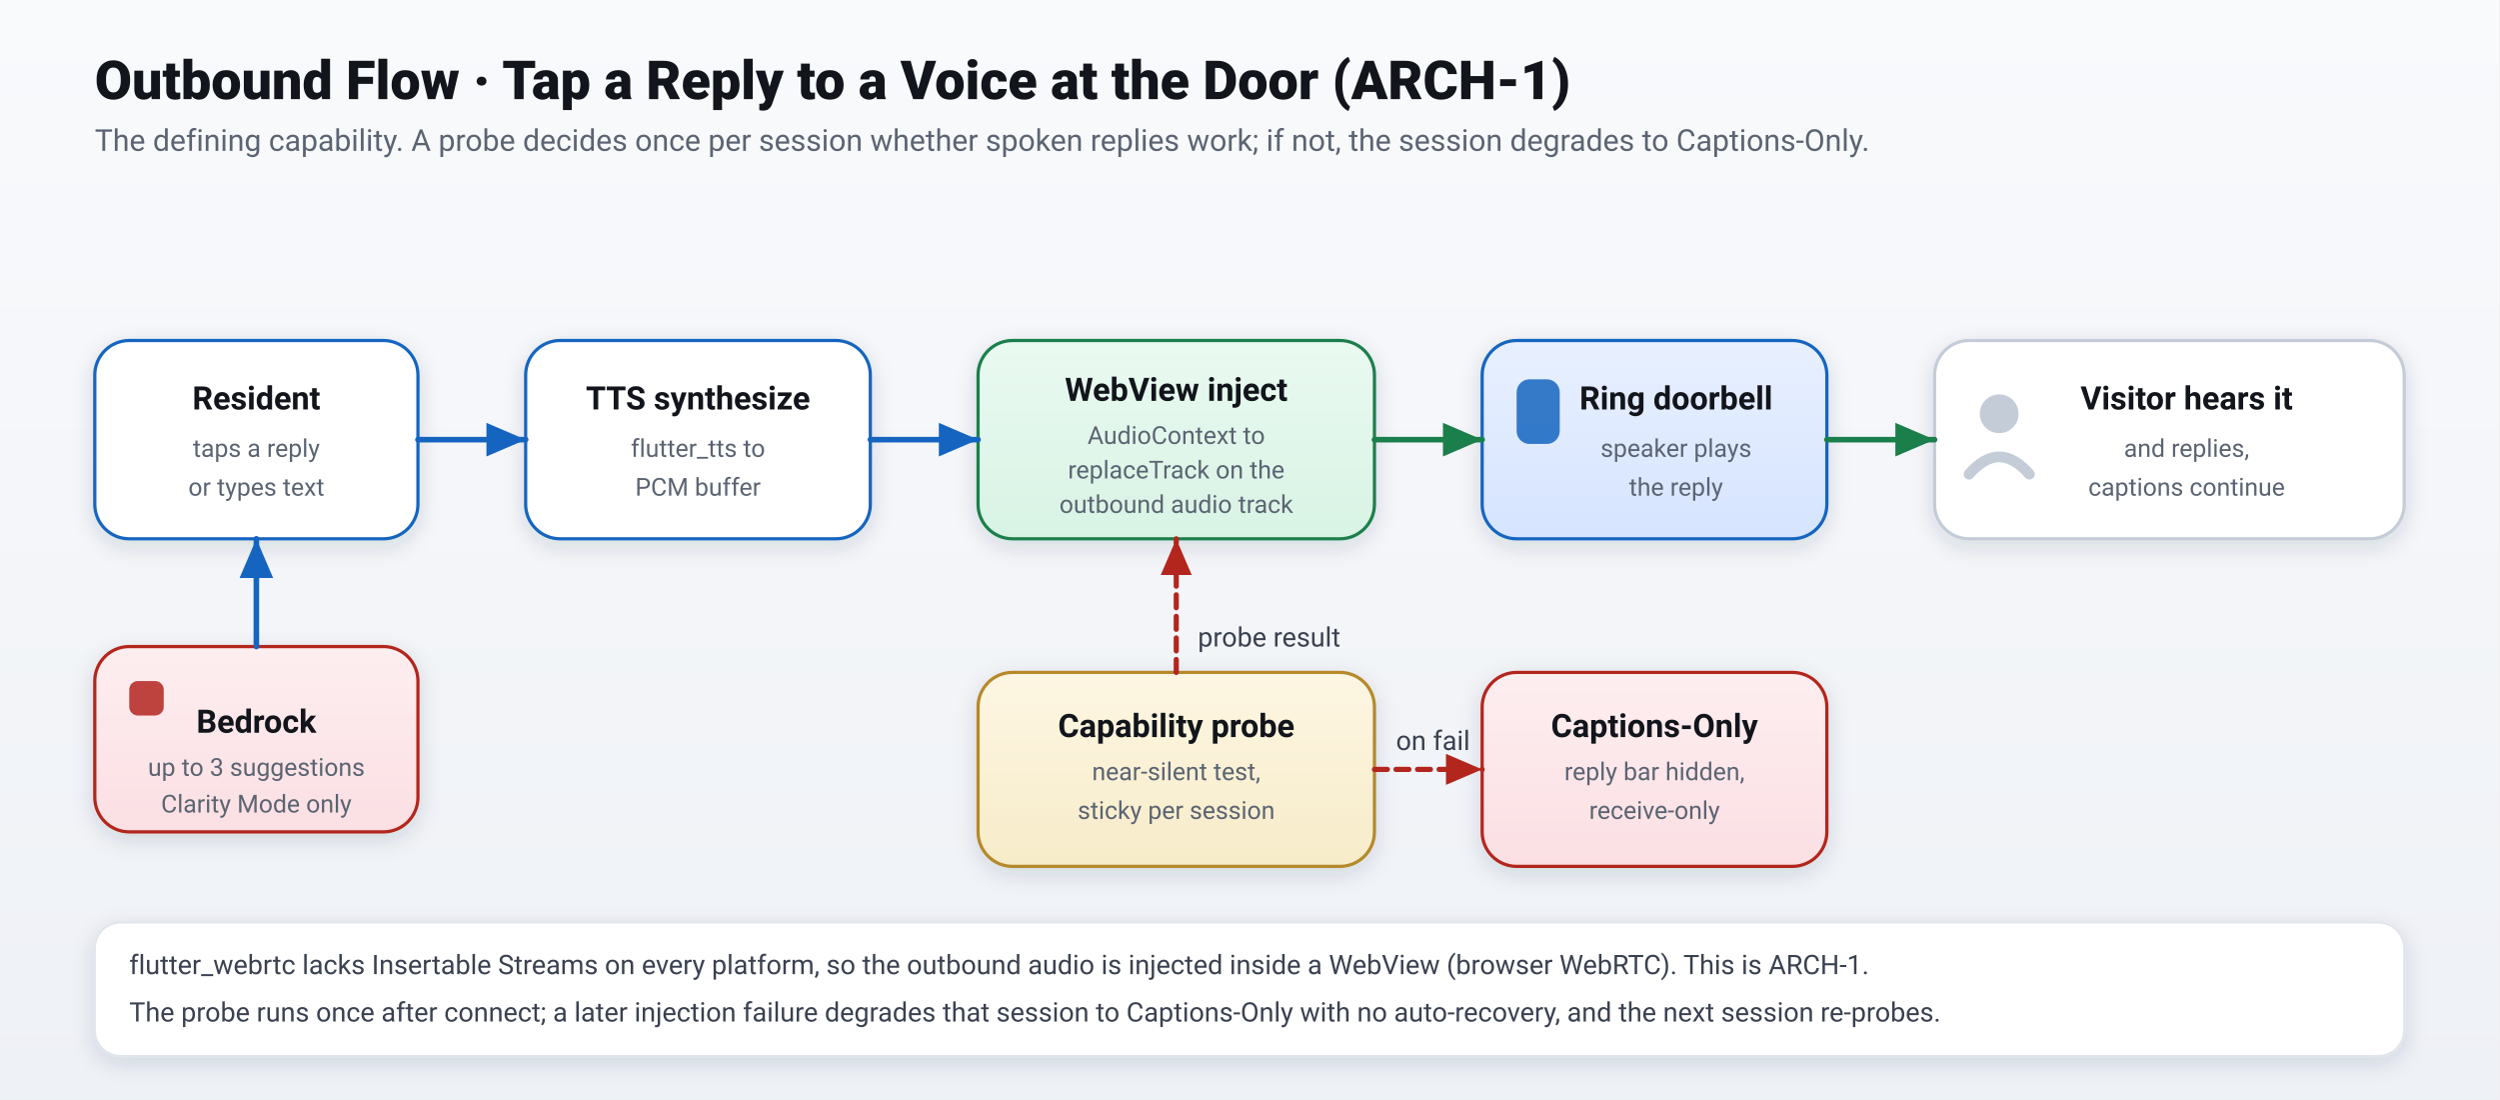
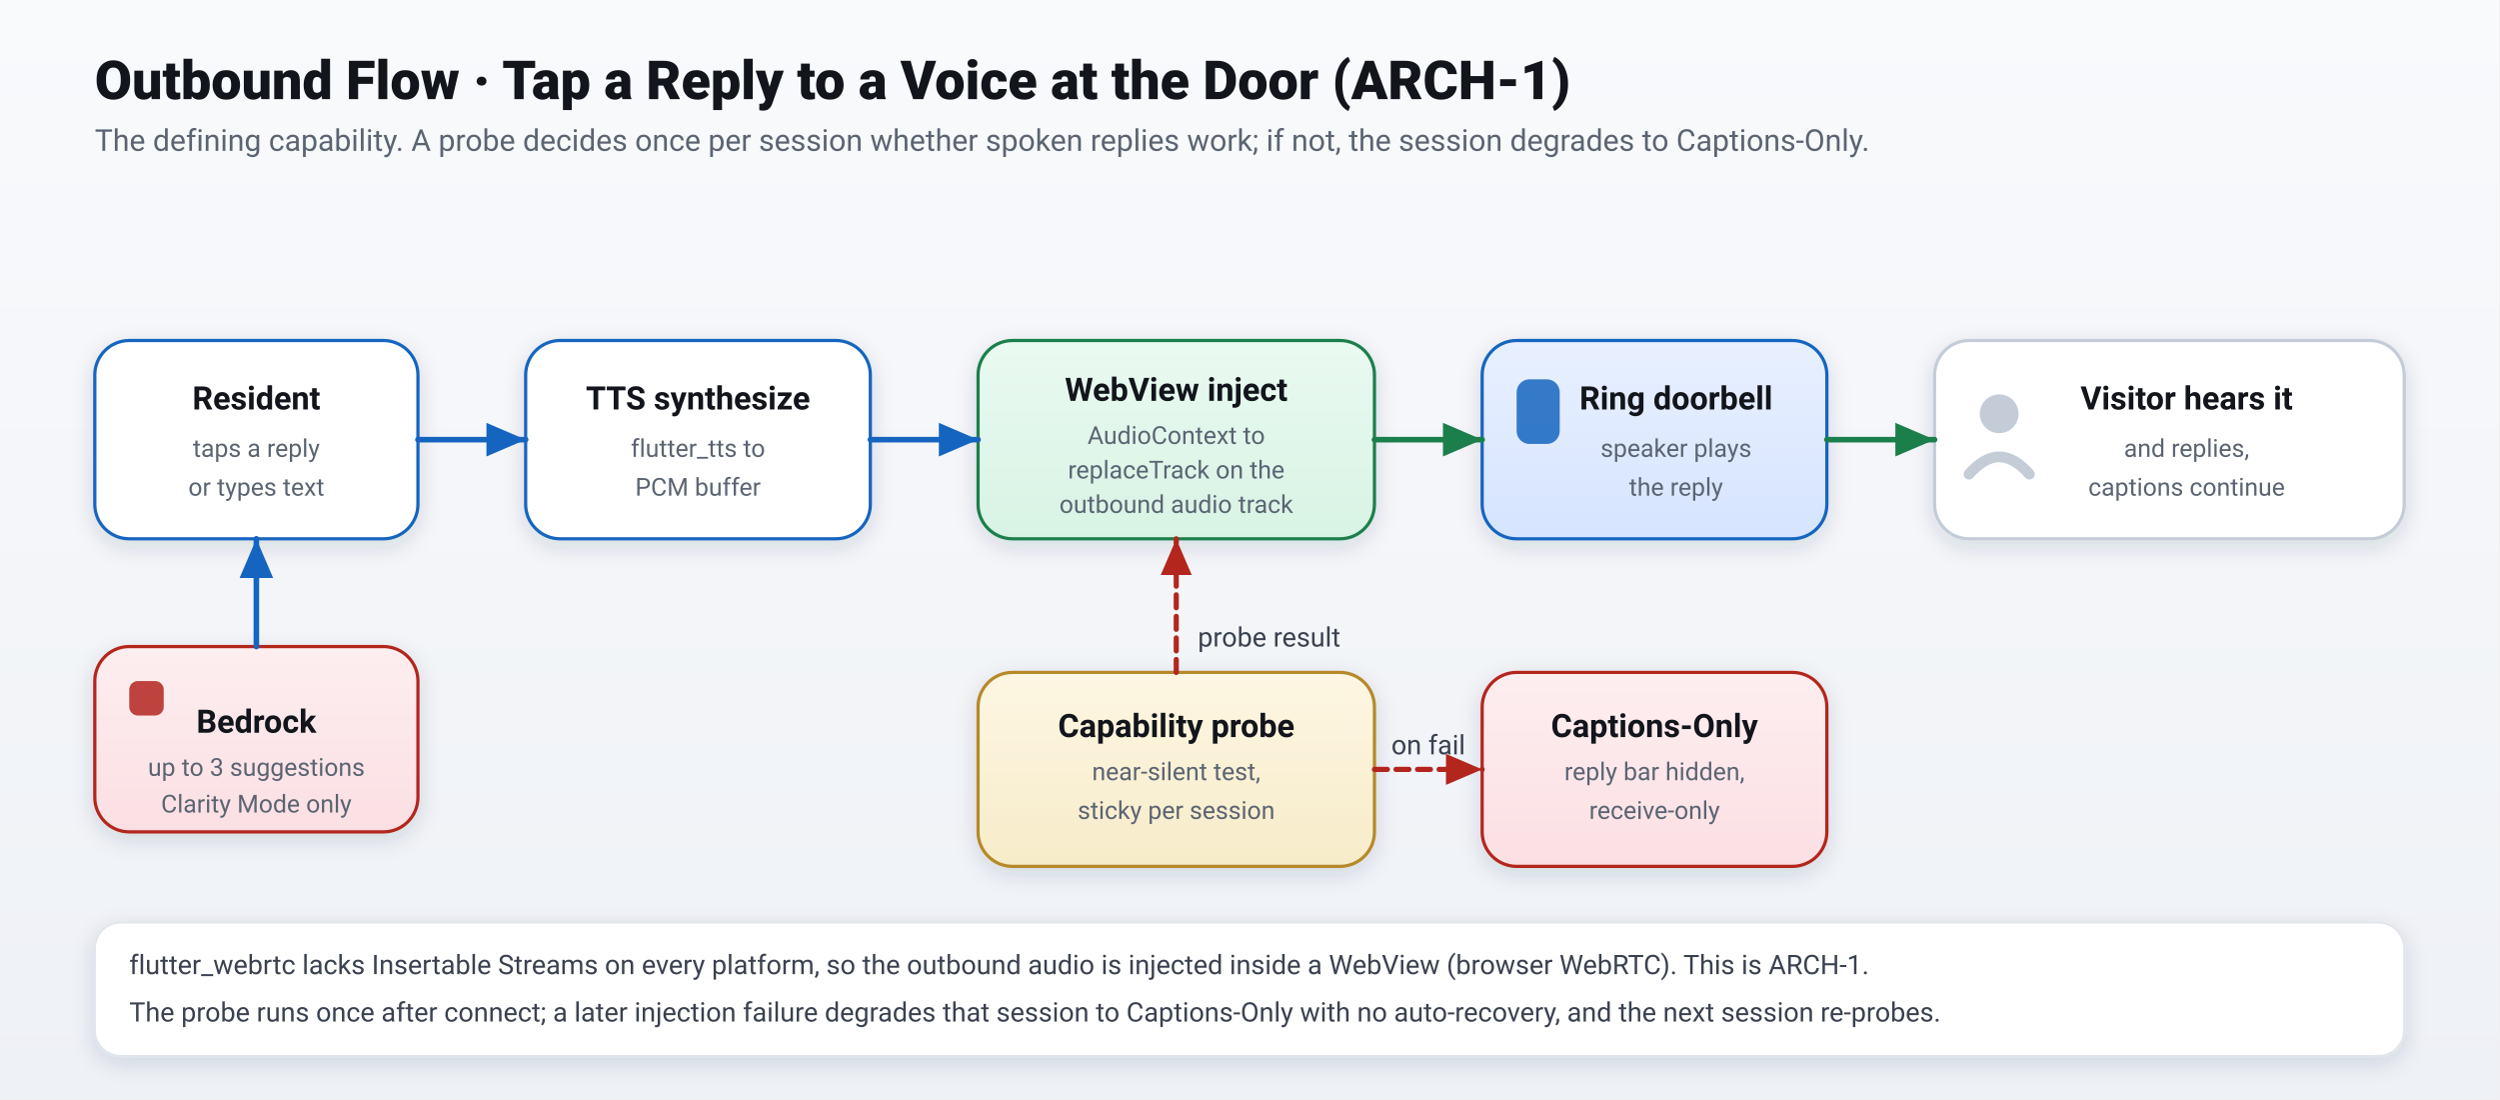
<svg xmlns="http://www.w3.org/2000/svg" width="1160" height="510" viewBox="0 0 1160 510" font-family="-apple-system, Segoe UI, Roboto, Helvetica, Arial, sans-serif">
  <defs>
    <linearGradient id="bg" x1="0" y1="0" x2="0" y2="1">
      <stop offset="0" stop-color="#f9fafc" />
      <stop offset="1" stop-color="#eef1f6" />
    </linearGradient>
    <linearGradient id="gRing" x1="0" y1="0" x2="0" y2="1">
      <stop offset="0" stop-color="#e8f0ff" />
      <stop offset="1" stop-color="#d6e4ff" />
    </linearGradient>
    <linearGradient id="gApp" x1="0" y1="0" x2="0" y2="1">
      <stop offset="0" stop-color="#eafaf1" />
      <stop offset="1" stop-color="#d8f3e4" />
    </linearGradient>
    <linearGradient id="gAws" x1="0" y1="0" x2="0" y2="1">
      <stop offset="0" stop-color="#fdeef0" />
      <stop offset="1" stop-color="#fbdfe3" />
    </linearGradient>
    <linearGradient id="gBk" x1="0" y1="0" x2="0" y2="1">
      <stop offset="0" stop-color="#fdf6e3" />
      <stop offset="1" stop-color="#f7ecc9" />
    </linearGradient>
    <filter id="sh" x="-20%" y="-20%" width="140%" height="150%">
      <feDropShadow dx="0" dy="3" stdDeviation="5" flood-color="#1a2540" flood-opacity="0.14" />
    </filter>
    <marker id="a" markerWidth="9" markerHeight="9" refX="7" refY="3" orient="auto">
      <path d="M0,0 L7,3 L0,6 Z" fill="#1565c0" />
    </marker>
    <marker id="ag" markerWidth="9" markerHeight="9" refX="7" refY="3" orient="auto">
      <path d="M0,0 L7,3 L0,6 Z" fill="#1b7f4b" />
    </marker>
    <marker id="ar" markerWidth="9" markerHeight="9" refX="7" refY="3" orient="auto">
      <path d="M0,0 L7,3 L0,6 Z" fill="#b3261e" />
    </marker>
    <style>
      .title{font-size:25px;font-weight:800;fill:#12151b}
      .sub{font-size:14px;fill:#5b6472}
      .lbl{font-size:15px;font-weight:700;fill:#12151b}
      .desc{font-size:11.5px;fill:#5b6472}
      .legend{font-size:12.5px;fill:#3a4150}
      .e{stroke:#1565c0;stroke-width:2.6;fill:none;stroke-linecap:round;stroke-linejoin:round}
      .eg{stroke:#1b7f4b;stroke-width:2.6;fill:none;stroke-linecap:round;stroke-linejoin:round}
      .er{stroke:#b3261e;stroke-width:2.4;fill:none;stroke-dasharray:6 4;stroke-linecap:round}
    </style>
  </defs>
  <rect width="1160" height="510" fill="url(#bg)" />
  <text x="44" y="46" class="title">Outbound Flow · Tap a Reply to a Voice at the Door (ARCH-1)</text>
  <text x="44" y="70" class="sub">The defining capability. A probe decides once per session whether spoken replies work; if not, the session degrades to Captions-Only.</text>
  <g filter="url(#sh)">
    <rect x="44" y="158" width="150" height="92" rx="16" fill="#ffffff" stroke="#1565c0" stroke-width="1.5" />
  </g>
  <text x="119" y="190" class="lbl" text-anchor="middle">Resident</text>
  <text x="119" y="212" class="desc" text-anchor="middle">taps a reply</text>
  <text x="119" y="230" class="desc" text-anchor="middle">or types text</text>
  <g filter="url(#sh)">
    <rect x="44" y="300" width="150" height="86" rx="16" fill="url(#gAws)" stroke="#b3261e" stroke-width="1.5" />
    <rect x="60" y="316" width="16" height="16" rx="4" fill="#b3261e" opacity="0.85" />
  </g>
  <text x="119" y="340" class="lbl" text-anchor="middle">Bedrock</text>
  <text x="119" y="360" class="desc" text-anchor="middle">up to 3 suggestions</text>
  <text x="119" y="377" class="desc" text-anchor="middle">Clarity Mode only</text>
  <g filter="url(#sh)">
    <rect x="244" y="158" width="160" height="92" rx="16" fill="#ffffff" stroke="#1565c0" stroke-width="1.5" />
  </g>
  <text x="324" y="190" class="lbl" text-anchor="middle">TTS synthesize</text>
  <text x="324" y="212" class="desc" text-anchor="middle">flutter_tts to</text>
  <text x="324" y="230" class="desc" text-anchor="middle">PCM buffer</text>
  <g filter="url(#sh)">
    <rect x="454" y="158" width="184" height="92" rx="16" fill="url(#gApp)" stroke="#1b7f4b" stroke-width="1.5" />
  </g>
  <text x="546" y="186" class="lbl" text-anchor="middle">WebView inject</text>
  <text x="546" y="206" class="desc" text-anchor="middle">AudioContext to</text>
  <text x="546" y="222" class="desc" text-anchor="middle">replaceTrack on the</text>
  <text x="546" y="238" class="desc" text-anchor="middle">outbound audio track</text>
  <g filter="url(#sh)">
    <rect x="688" y="158" width="160" height="92" rx="16" fill="url(#gRing)" stroke="#1565c0" stroke-width="1.5" />
    <rect x="704" y="176" width="20" height="30" rx="6" fill="#1565c0" opacity="0.85" />
  </g>
  <text x="778" y="190" class="lbl" text-anchor="middle">Ring doorbell</text>
  <text x="778" y="212" class="desc" text-anchor="middle">speaker plays</text>
  <text x="778" y="230" class="desc" text-anchor="middle">the reply</text>
  <g filter="url(#sh)">
    <rect x="898" y="158" width="218" height="92" rx="16" fill="#ffffff" stroke="#c4ccd8" stroke-width="1.5" />
    <circle cx="928" cy="192" r="9" fill="#c4ccd8" />
    <path d="M914,220 q14,-16 28,0" fill="none" stroke="#c4ccd8" stroke-width="5" stroke-linecap="round" />
  </g>
  <text x="1015" y="190" class="lbl" text-anchor="middle">Visitor hears it</text>
  <text x="1015" y="212" class="desc" text-anchor="middle">and replies,</text>
  <text x="1015" y="230" class="desc" text-anchor="middle">captions continue</text>
  <g filter="url(#sh)">
    <rect x="454" y="312" width="184" height="90" rx="16" fill="url(#gBk)" stroke="#b6892b" stroke-width="1.5" />
  </g>
  <text x="546" y="342" class="lbl" text-anchor="middle">Capability probe</text>
  <text x="546" y="362" class="desc" text-anchor="middle">near-silent test,</text>
  <text x="546" y="380" class="desc" text-anchor="middle">sticky per session</text>
  <g filter="url(#sh)">
    <rect x="688" y="312" width="160" height="90" rx="16" fill="url(#gAws)" stroke="#b3261e" stroke-width="1.5" />
  </g>
  <text x="768" y="342" class="lbl" text-anchor="middle">Captions-Only</text>
  <text x="768" y="362" class="desc" text-anchor="middle">reply bar hidden,</text>
  <text x="768" y="380" class="desc" text-anchor="middle">receive-only</text>
  <path class="e" d="M194,204 C220,204 222,204 244,204" marker-end="url(#a)" />
  <path class="e" d="M119,300 C119,280 119,270 119,250" marker-end="url(#a)" />
  <path class="e" d="M404,204 C430,204 432,204 454,204" marker-end="url(#a)" />
  <path class="eg" d="M638,204 C664,204 666,204 688,204" marker-end="url(#ag)" />
  <path class="eg" d="M848,204 C874,204 876,204 898,204" marker-end="url(#ag)" />
  <path class="er" d="M546,312 C546,290 546,280 546,250" marker-end="url(#ar)" />
  <path class="er" d="M638,357 C664,357 666,357 688,357" marker-end="url(#ar)" />
  <text x="556" y="300" class="legend" fill="#b6892b">probe result</text>
-   <text x="648" y="348" class="legend" fill="#b3261e">on fail</text>
+   <text x="663" y="350" class="legend" fill="#b3261e" text-anchor="middle">on fail</text>
  <g filter="url(#sh)">
    <rect x="44" y="428" width="1072" height="62" rx="12" fill="#ffffff" stroke="#e0e5ec" />
  </g>
  <text x="60" y="452" class="legend">flutter_webrtc lacks Insertable Streams on every platform, so the outbound audio is injected inside a WebView (browser WebRTC). This is ARCH-1.</text>
  <text x="60" y="474" class="legend">The probe runs once after connect; a later injection failure degrades that session to Captions-Only with no auto-recovery, and the next session re-probes.</text>
</svg>
